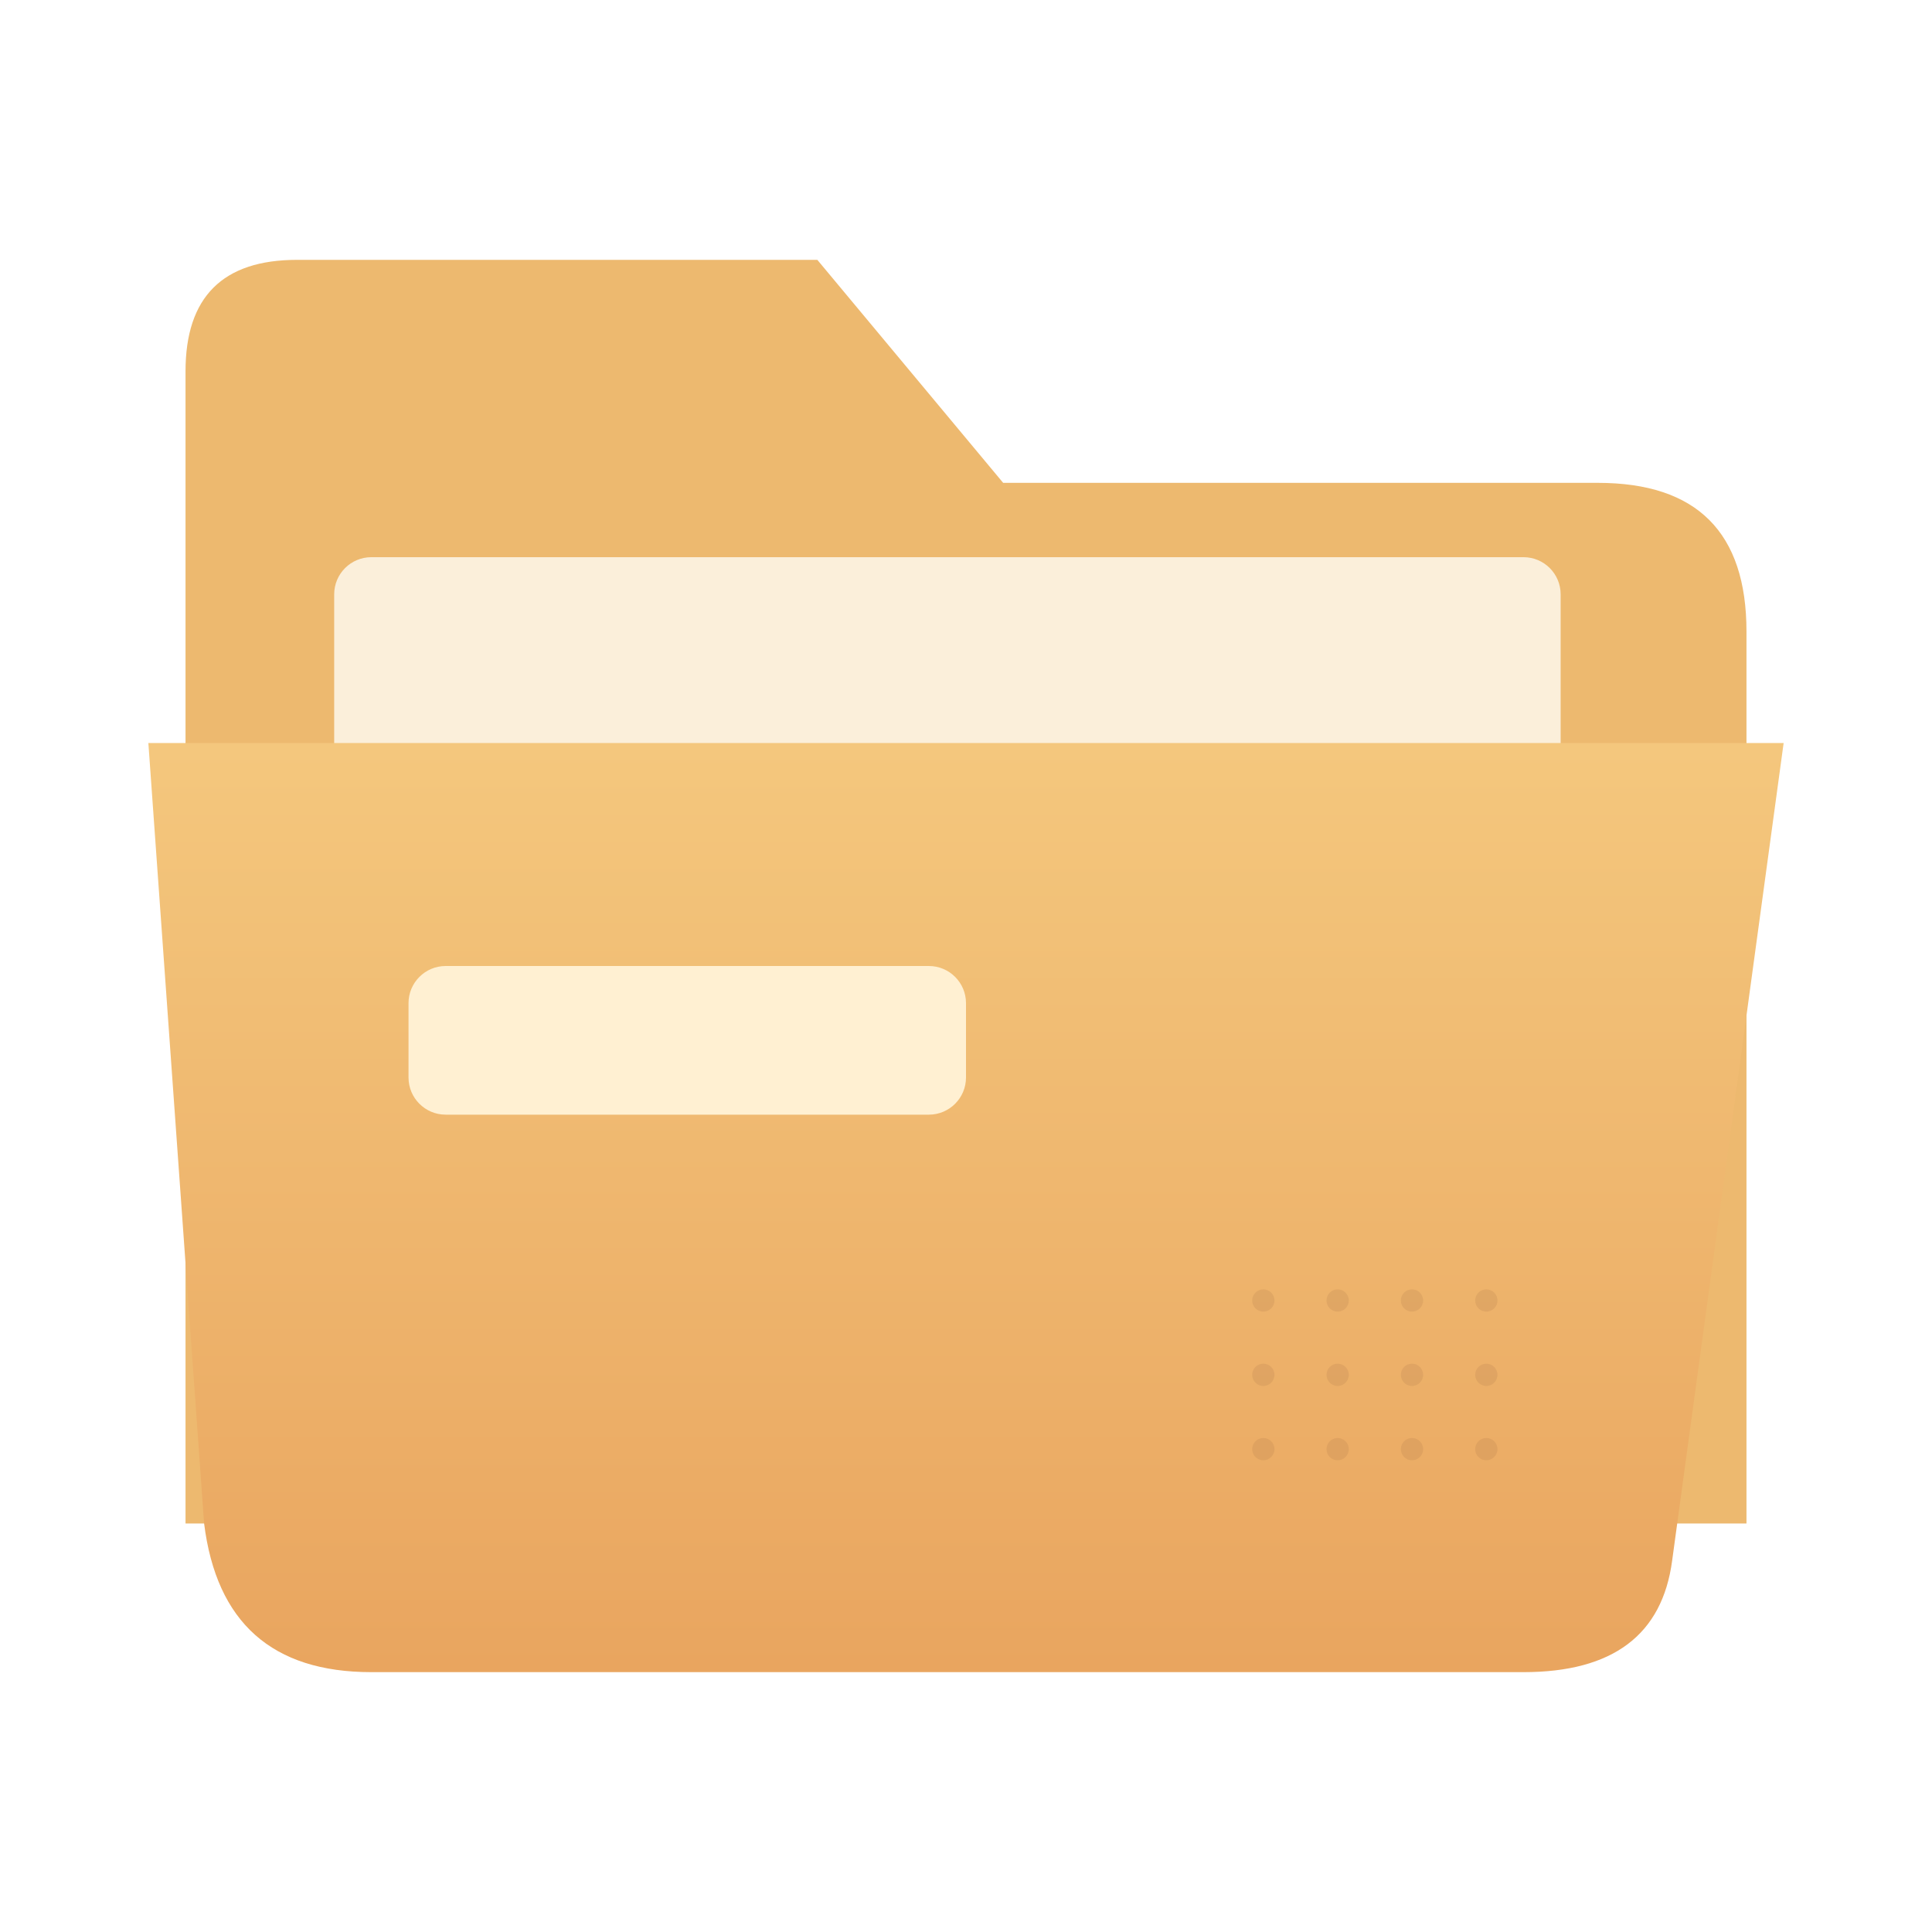
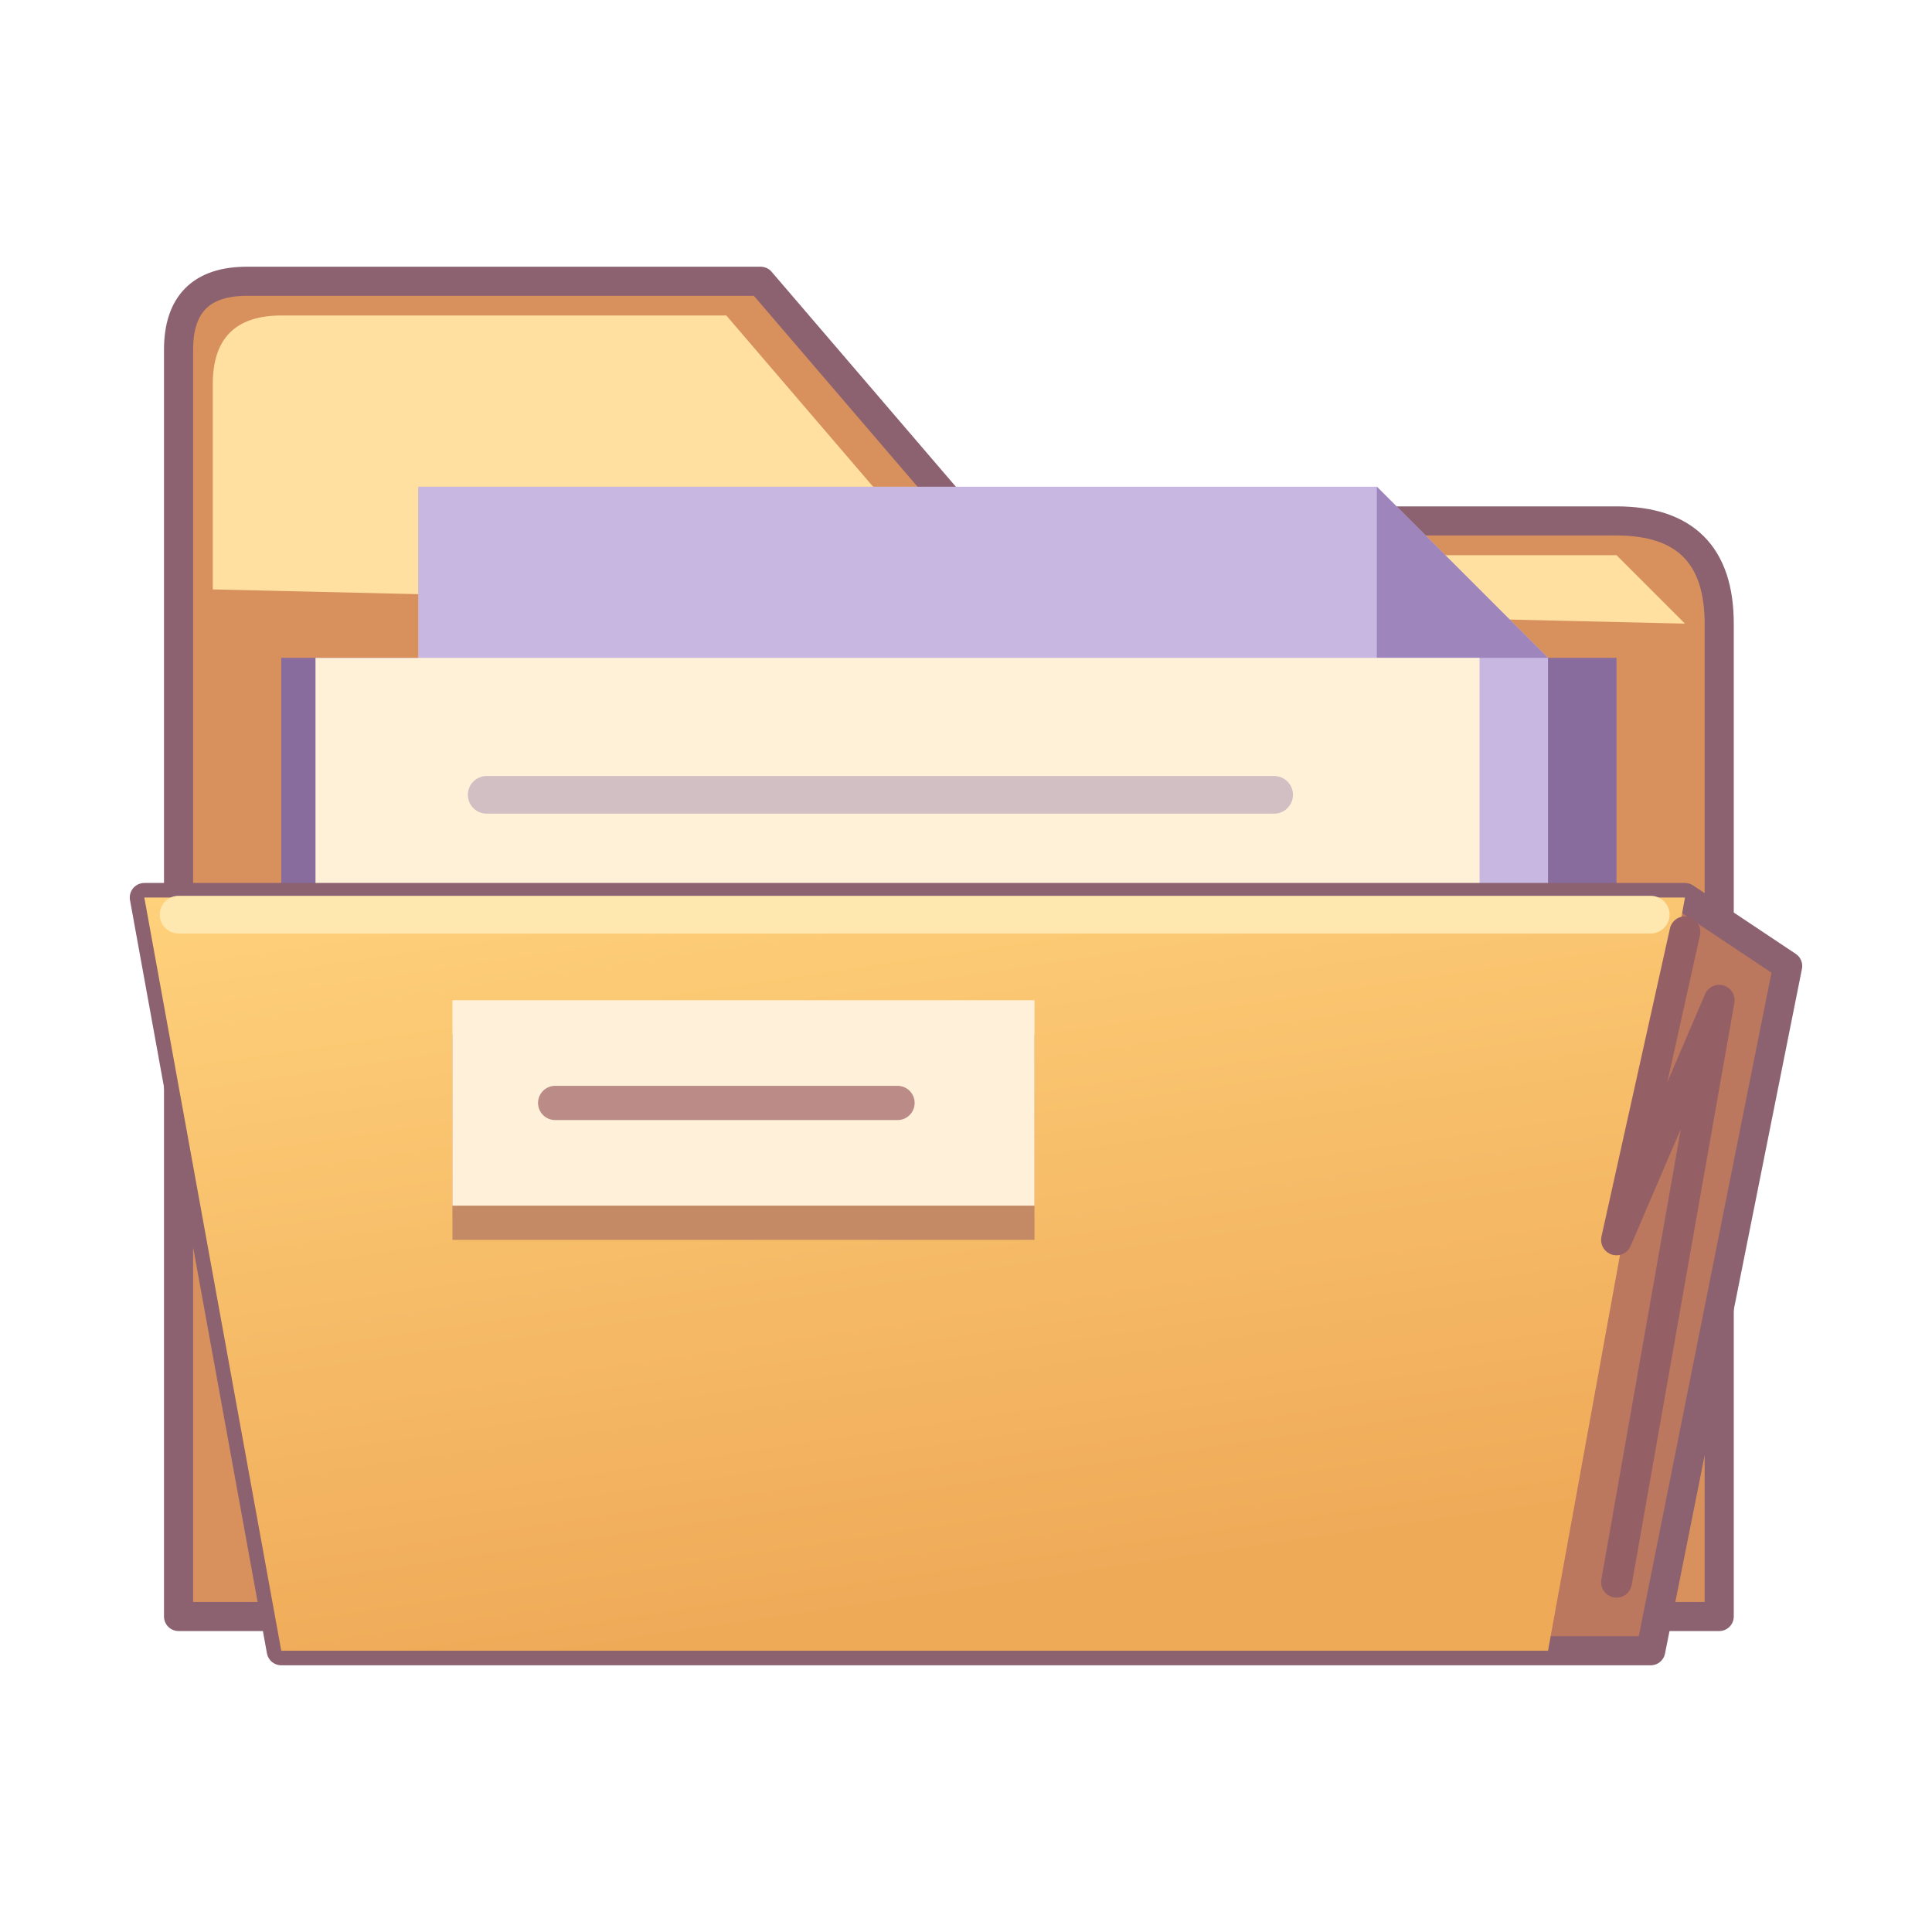
<svg xmlns="http://www.w3.org/2000/svg" width="64" height="64" viewBox="0 0 64 64">
-   <g id="frameless-artwork" transform="translate(-7.396995 -8.628151) scale(1.231156)">
+   <g id="frameless-artwork" transform="translate(-4.292397 -5.426535) scale(1.134137)">
    <defs>
      <linearGradient id="enamel" x1="0" y1="0" x2=".6" y2="1">
        <stop stop-color="#f5c3ca" />
        <stop offset=".4" stop-color="#e88bb6" />
        <stop offset="1" stop-color="#a4688f" />
      </linearGradient>
      <linearGradient id="ink" x1="0" y1="0" x2="1" y2="1">
        <stop stop-color="#f3b6c0" />
        <stop offset=".6" stop-color="#e56ea1" />
        <stop offset="1" stop-color="#a25682" />
      </linearGradient>
      <linearGradient id="gem" x1="0" y1="0" x2="1" y2="1">
        <stop stop-color="#ceb7cc" />
        <stop offset=".5" stop-color="#9272ba" />
        <stop offset="1" stop-color="#6e5991" />
      </linearGradient>
    </defs>
    <g stroke-linecap="round" stroke-linejoin="round" />
    <defs>
-       <linearGradient id="folder" x1="0" y1="0" x2="0" y2="1">
-         <stop stop-color="#f4c77d" />
-         <stop offset="1" stop-color="#e9a55f" />
+       <linearGradient id="card" x1="0" y1="0" x2=".3" y2="1">
+         <stop stop-color="#ffd17b" />
+         <stop offset="1" stop-color="#efaa58" />
      </linearGradient>
    </defs>
    <g data-material="authored" stroke-linecap="round" stroke-linejoin="round">
-       <path d="M11 22v-5q0-3 3-3h14l5 6h16q4 0 4 4v24H11Z" fill="#edb96f" />
-       <rect x="15" y="22" width="33" height="24" rx="1" fill="#fbefda" />
-       <path d="M10 27h44l-3 22q-.4 3-4 3H16q-4 0-4.5-4Z" fill="url(#folder)" />
-       <rect x="17" y="33" width="15" height="4" rx="1" fill="#fff0d2" />
-       <g opacity=".16">
-         <circle cx="40" cy="42" r="0.3" fill="#9b673e" />
-         <circle cx="40" cy="44" r="0.3" fill="#9b673e" />
-         <circle cx="40" cy="46" r="0.3" fill="#9b673e" />
-         <circle cx="42" cy="42" r="0.3" fill="#9b673e" />
-         <circle cx="42" cy="44" r="0.3" fill="#9b673e" />
-         <circle cx="42" cy="46" r="0.3" fill="#9b673e" />
-         <circle cx="44" cy="42" r="0.3" fill="#9b673e" />
-         <circle cx="44" cy="44" r="0.3" fill="#9b673e" />
-         <circle cx="44" cy="46" r="0.3" fill="#9b673e" />
-         <circle cx="46" cy="42" r="0.3" fill="#9b673e" />
-         <circle cx="46" cy="44" r="0.3" fill="#9b673e" />
-         <circle cx="46" cy="46" r="0.3" fill="#9b673e" />
-       </g>
+       <path d="M9 22v-7q0-2 2-2h15l6 7h19q3 0 3 3v29H9Z" fill="#d8915d" stroke="#8c6170" stroke-width=".85" />
+       <path d="M10 22v-6q0-2 2-2h13l6 7h20l2 2Z" fill="#ffe0a0" />
+       <path d="M12 24h39v24H12Z" fill="#886c9e" />
+       <path d="M16 19h28l5 5v24H16Z" fill="#c8b7e1" />
+       <path d="m44 19 5 5h-5Z" fill="#9e85bc" />
+       <path d="M13 24h34v25H13Z" fill="#fff1d8" />
+       <path d="M18 28h23m-23 4h16" stroke="#d2bfc4" stroke-width="1.1" />
+       <path d="M8 31h45l3 2-4 20H12Z" fill="#bb785e" stroke="#8c6170" stroke-width=".85" />
+       <path d="M8 31h45l-4 22H12Z" fill="url(#card)" />
+       <path d="M9 31.5h43" stroke="#ffe7b0" stroke-width="1.1" />
+       <path d="m53 32-2 9 3-7-3 17" fill="none" stroke="#955f66" stroke-width=".9" />
+       <path d="M17 35h17v6H17Z" fill="#c38a65" />
+       <path d="M17 34h17v6H17Z" fill="#fff0d9" />
+       <path d="M20 37h10" stroke="#ba8b87" stroke-width="1" />
    </g>
  </g>
</svg>
